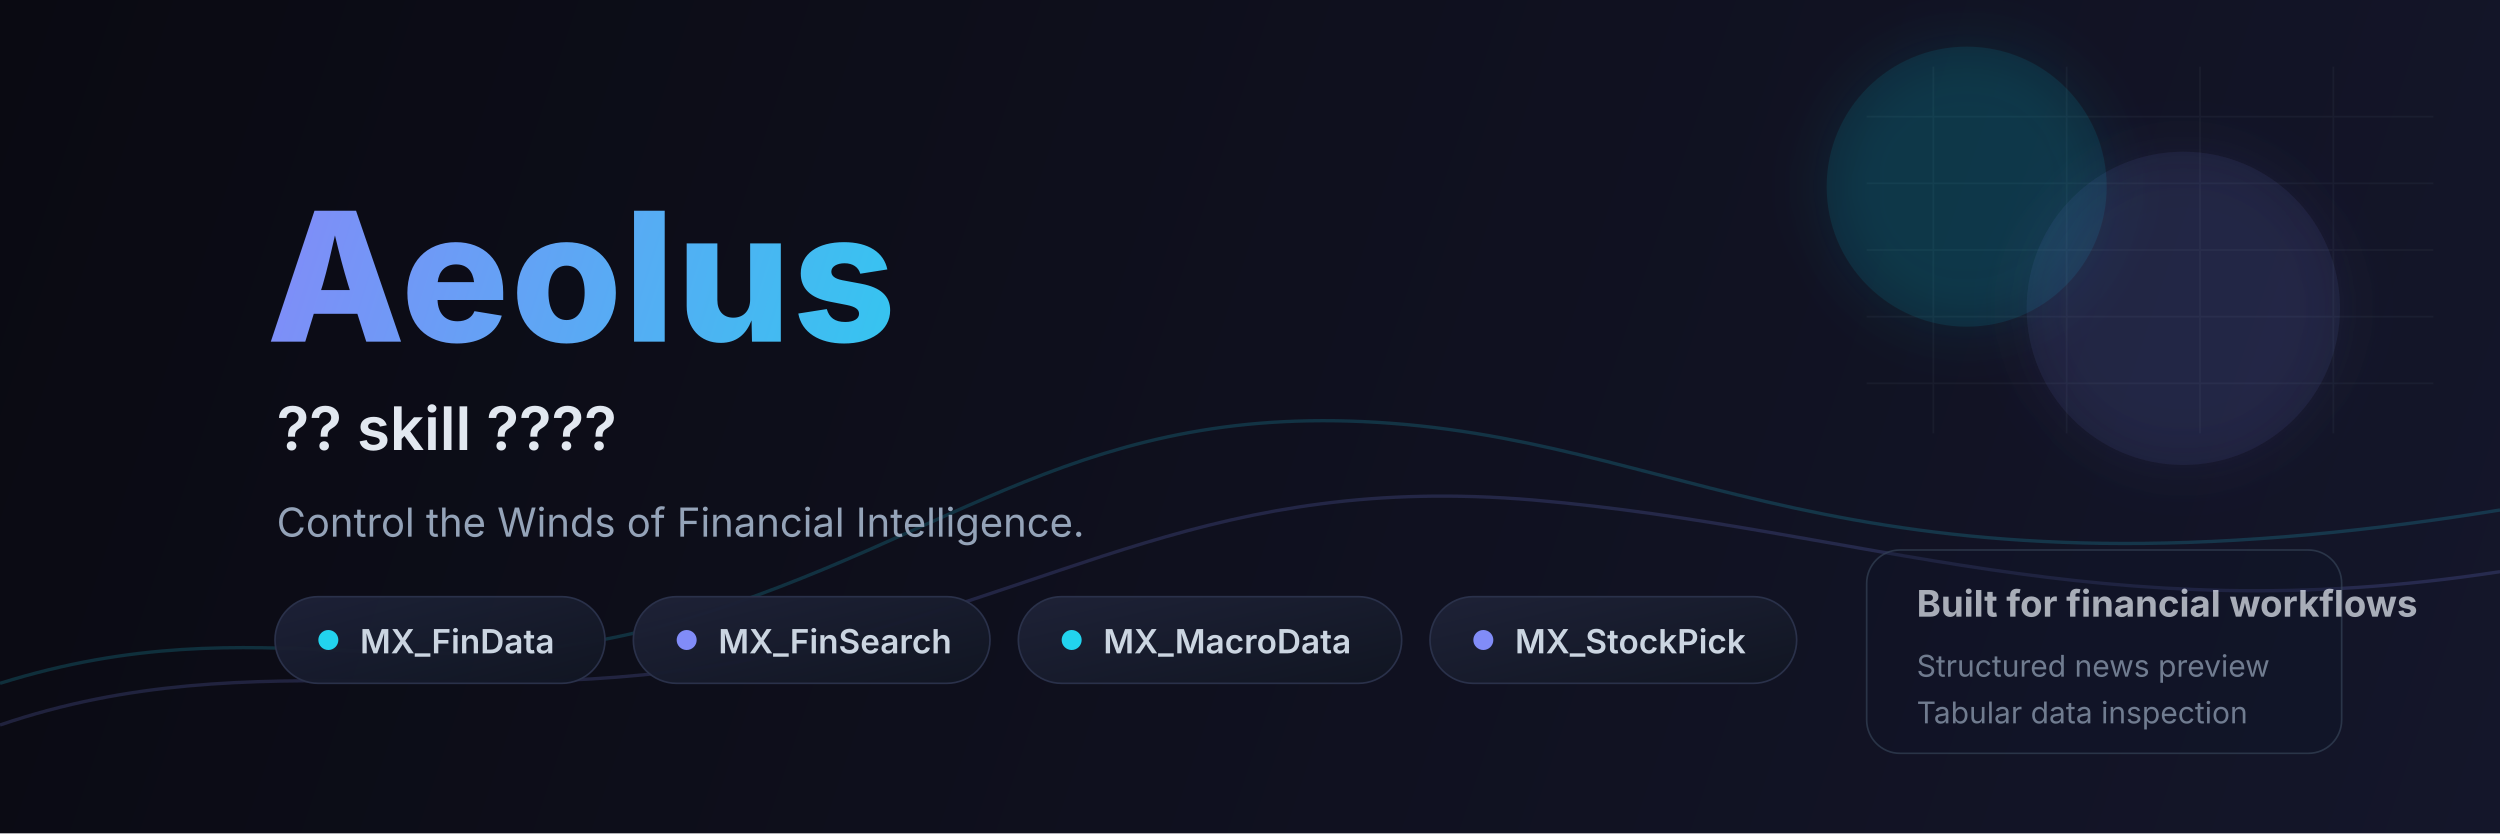
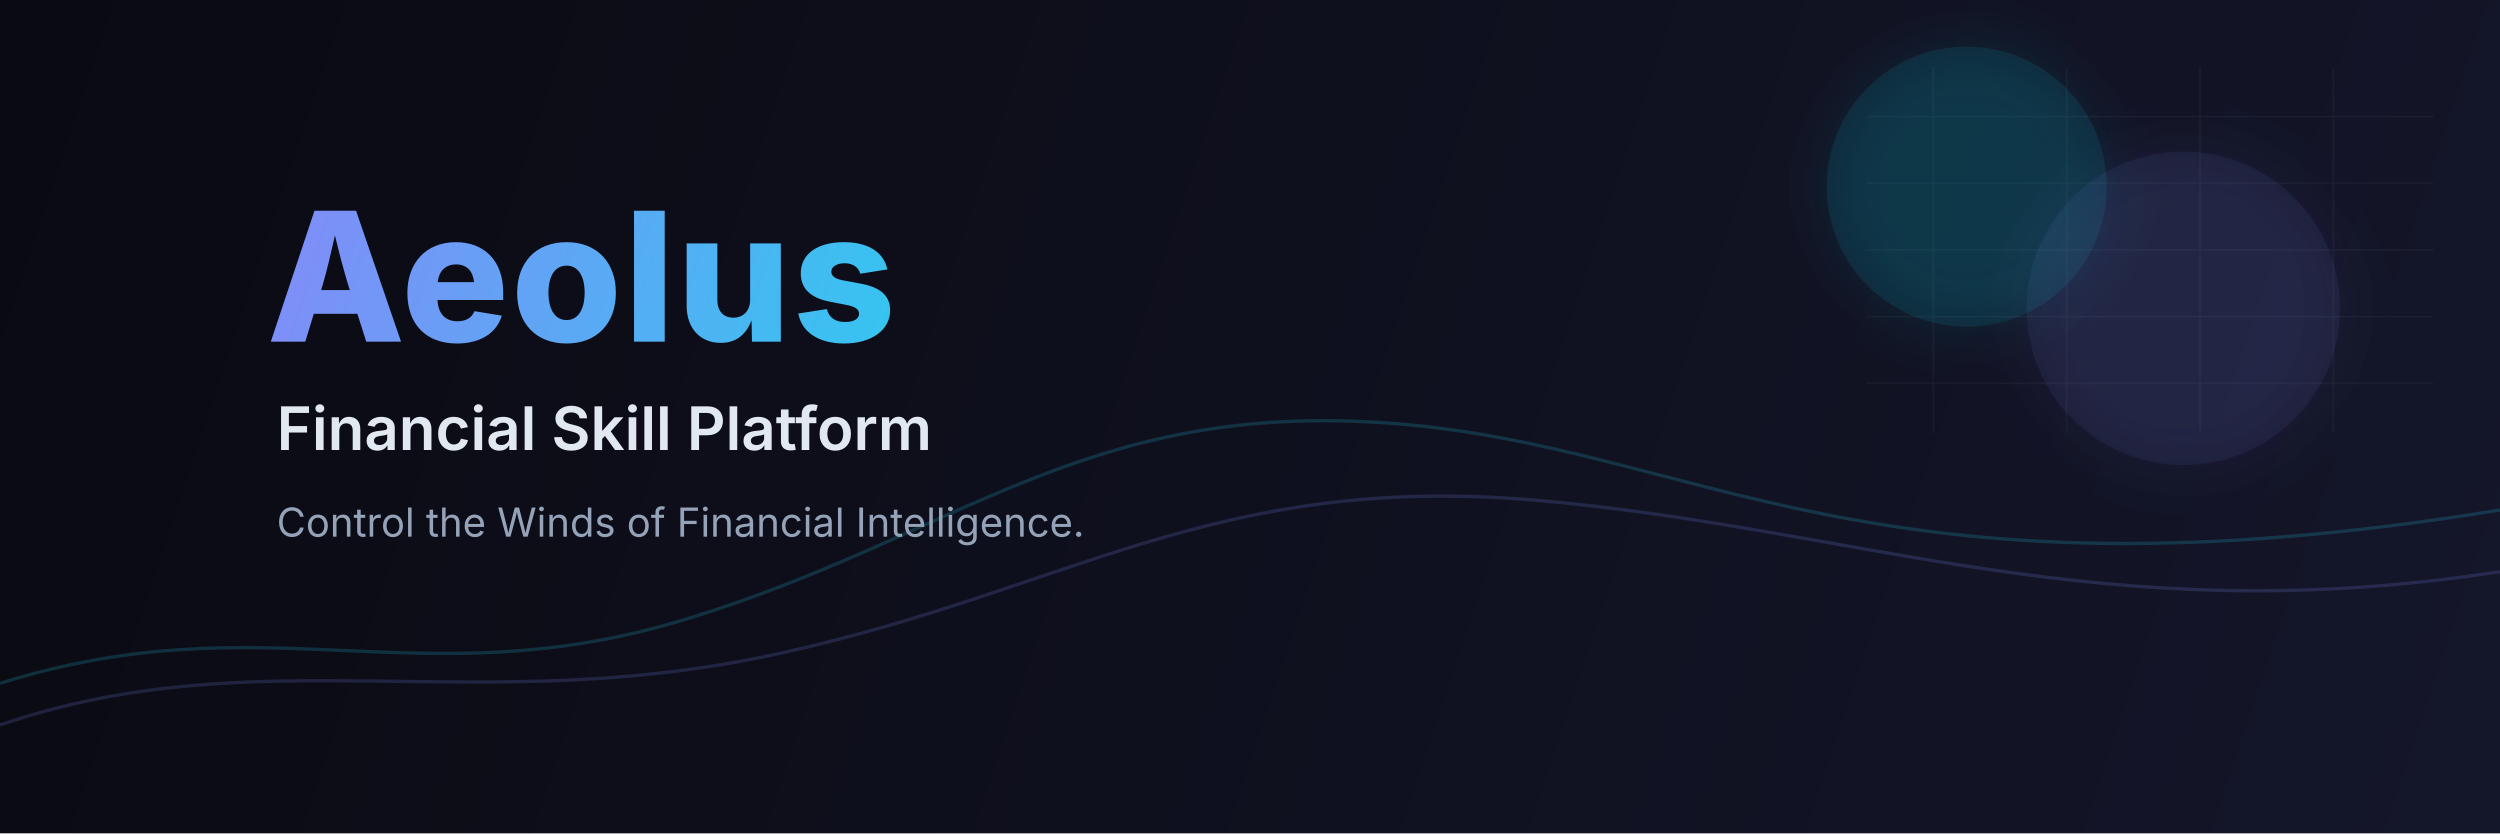
<svg xmlns="http://www.w3.org/2000/svg" width="1500" height="500" viewBox="0 0 1500 500" fill="none">
  <defs>
    <linearGradient id="bg" x1="0" y1="0" x2="1500" y2="500" gradientUnits="userSpaceOnUse">
      <stop stop-color="#0A0A12" />
      <stop offset="1" stop-color="#14162A" />
    </linearGradient>
    <linearGradient id="title" x1="170" y1="120" x2="620" y2="260" gradientUnits="userSpaceOnUse">
      <stop stop-color="#818CF8" />
      <stop offset="1" stop-color="#22D3EE" />
-     </linearGradient>
-     <linearGradient id="pill" x1="0" y1="0" x2="1" y2="1">
-       <stop stop-color="#1E2238" stop-opacity="0.96" />
-       <stop offset="1" stop-color="#101522" stop-opacity="0.96" />
    </linearGradient>
    <filter id="glow" x="-50%" y="-50%" width="200%" height="200%">
      <feGaussianBlur stdDeviation="18" result="blur" />
      <feMerge>
        <feMergeNode in="blur" />
        <feMergeNode in="SourceGraphic" />
      </feMerge>
    </filter>
  </defs>
  <rect width="1500" height="500" fill="url(#bg)" />
  <g opacity="0.18">
    <path d="M0 410C160 360 250 420 410 372C575 322 650 240 835 254C1020 268 1120 368 1500 306" stroke="#22D3EE" stroke-width="2" />
    <path d="M0 435C155 382 286 432 468 392C641 354 728 284 920 300C1117 317 1260 380 1500 343" stroke="#818CF8" stroke-width="2" />
  </g>
  <g opacity="0.14">
    <path d="M1120 70L1460 70" stroke="#4B5563" />
    <path d="M1120 110L1460 110" stroke="#4B5563" />
    <path d="M1120 150L1460 150" stroke="#4B5563" />
    <path d="M1120 190L1460 190" stroke="#4B5563" />
    <path d="M1120 230L1460 230" stroke="#4B5563" />
    <path d="M1160 40L1160 260" stroke="#4B5563" />
    <path d="M1240 40L1240 260" stroke="#4B5563" />
    <path d="M1320 40L1320 260" stroke="#4B5563" />
    <path d="M1400 40L1400 260" stroke="#4B5563" />
  </g>
  <circle cx="1180" cy="112" r="84" fill="#22D3EE" fill-opacity="0.10" filter="url(#glow)" />
  <circle cx="1310" cy="185" r="94" fill="#818CF8" fill-opacity="0.08" filter="url(#glow)" />
  <text x="160" y="205" fill="url(#title)" font-family="Inter, Segoe UI, Arial, sans-serif" font-size="108" font-weight="800" letter-spacing="1">Aeolus</text>
-   <text x="166" y="270" fill="#E2E8F0" font-family="Inter, Segoe UI, Arial, sans-serif" font-size="36" font-weight="600">?? skill ????</text>
+   <text x="166" y="270" fill="#E2E8F0" font-family="Inter, Segoe UI, Arial, sans-serif" font-size="36" font-weight="600">Financial Skill Platform</text>
  <text x="166" y="322" fill="#94A3B8" font-family="Inter, Segoe UI, Arial, sans-serif" font-size="24">Control the Winds of Financial Intelligence.</text>
-   <g>
-     <rect x="165" y="358" width="198" height="52" rx="26" fill="url(#pill)" stroke="#2A314A" />
-     <circle cx="197" cy="384" r="6" fill="#22D3EE" />
-     <text x="216" y="392" fill="#CBD5E1" font-family="Inter, Segoe UI, Arial, sans-serif" font-size="20" font-weight="600">MX_FinData</text>
-     <rect x="380" y="358" width="214" height="52" rx="26" fill="url(#pill)" stroke="#2A314A" />
-     <circle cx="412" cy="384" r="6" fill="#818CF8" />
-     <text x="431" y="392" fill="#CBD5E1" font-family="Inter, Segoe UI, Arial, sans-serif" font-size="20" font-weight="600">MX_FinSearch</text>
-     <rect x="611" y="358" width="230" height="52" rx="26" fill="url(#pill)" stroke="#2A314A" />
-     <circle cx="643" cy="384" r="6" fill="#22D3EE" />
-     <text x="662" y="392" fill="#CBD5E1" font-family="Inter, Segoe UI, Arial, sans-serif" font-size="20" font-weight="600">MX_MacroData</text>
-     <rect x="858" y="358" width="220" height="52" rx="26" fill="url(#pill)" stroke="#2A314A" />
-     <circle cx="890" cy="384" r="6" fill="#818CF8" />
-     <text x="909" y="392" fill="#CBD5E1" font-family="Inter, Segoe UI, Arial, sans-serif" font-size="20" font-weight="600">MX_StockPick</text>
-   </g>
-   <g opacity="0.72">
-     <rect x="1120" y="330" width="285" height="122" rx="20" fill="#0F172A" fill-opacity="0.42" stroke="#334155" />
-     <text x="1150" y="370" fill="#E2E8F0" font-family="Inter, Segoe UI, Arial, sans-serif" font-size="22" font-weight="700">Built for financial workflows</text>
-     <text x="1150" y="406" fill="#94A3B8" font-family="Inter, Segoe UI, Arial, sans-serif" font-size="18">Structured news preview</text>
-     <text x="1150" y="434" fill="#94A3B8" font-family="Inter, Segoe UI, Arial, sans-serif" font-size="18">Tabular data inspection</text>
-   </g>
</svg>
